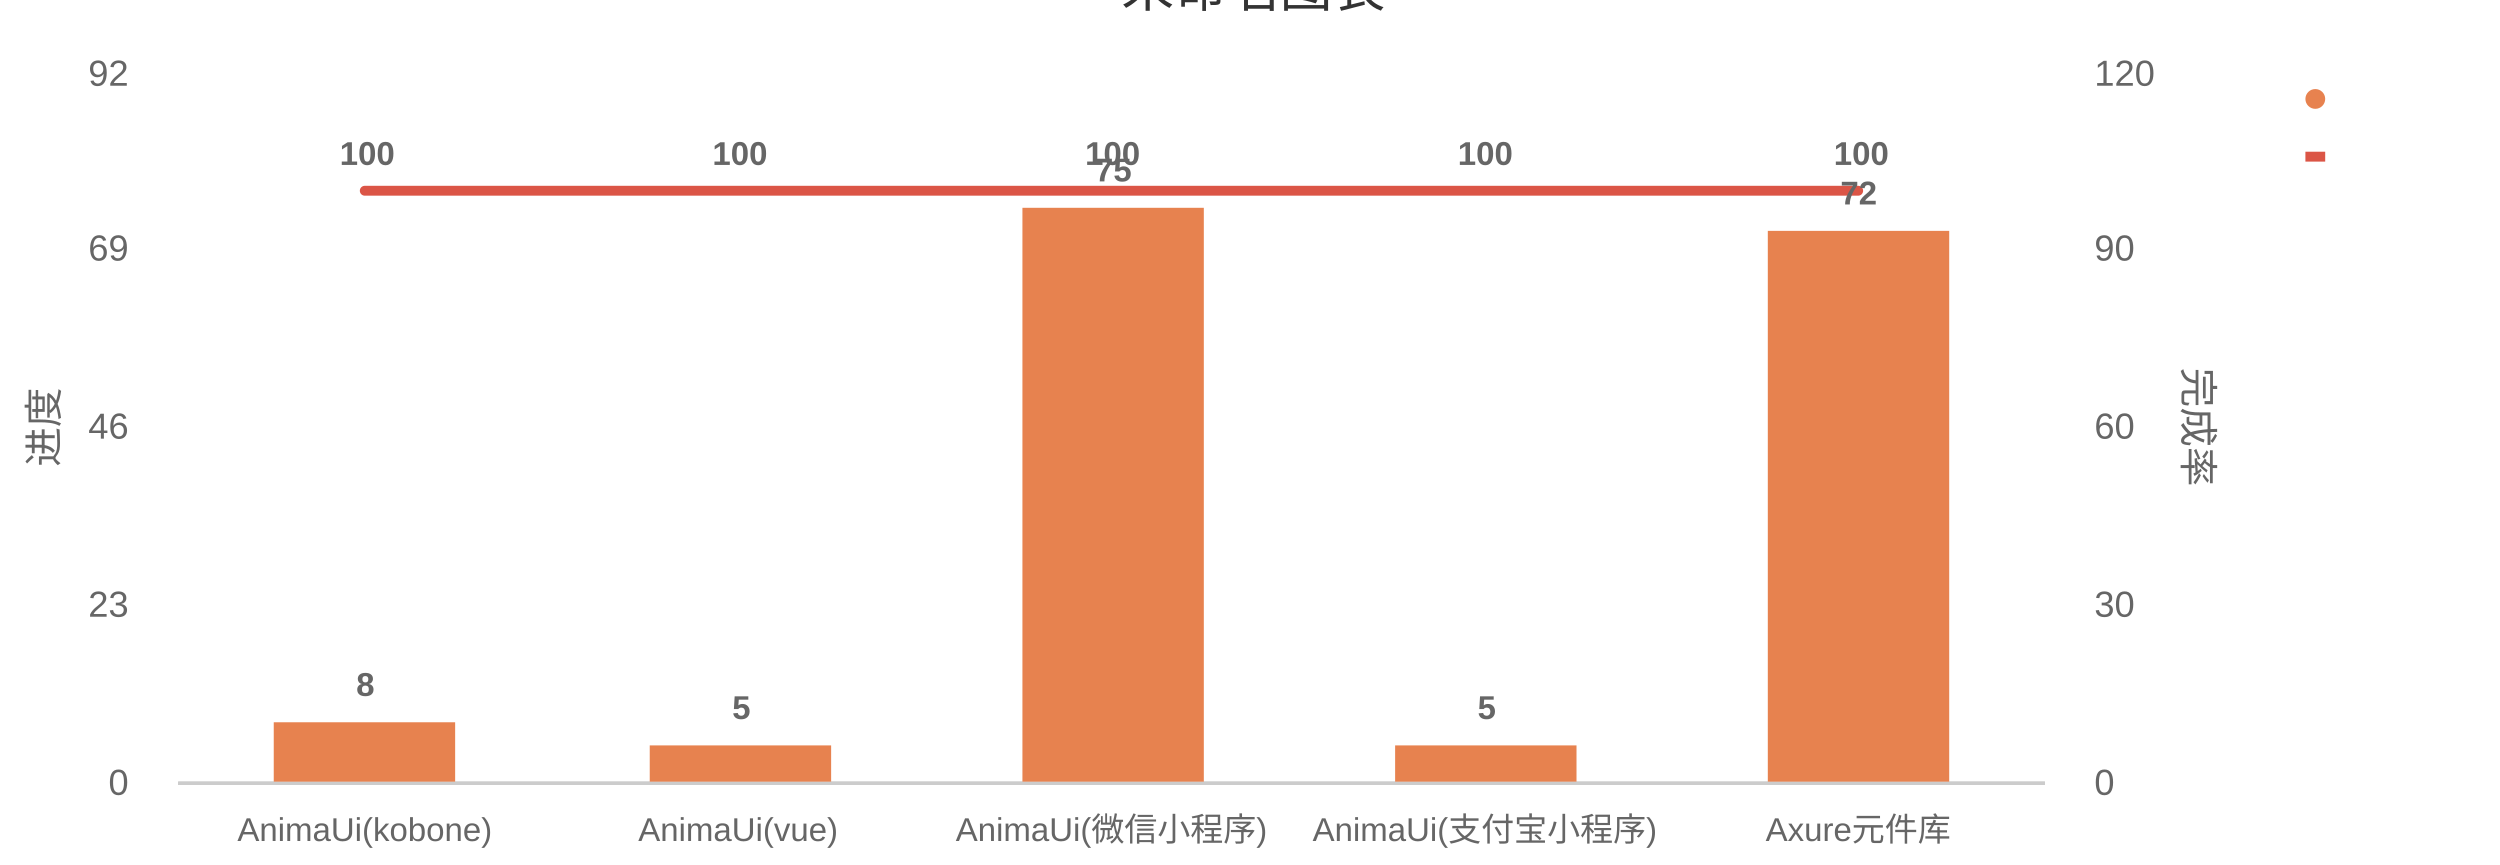
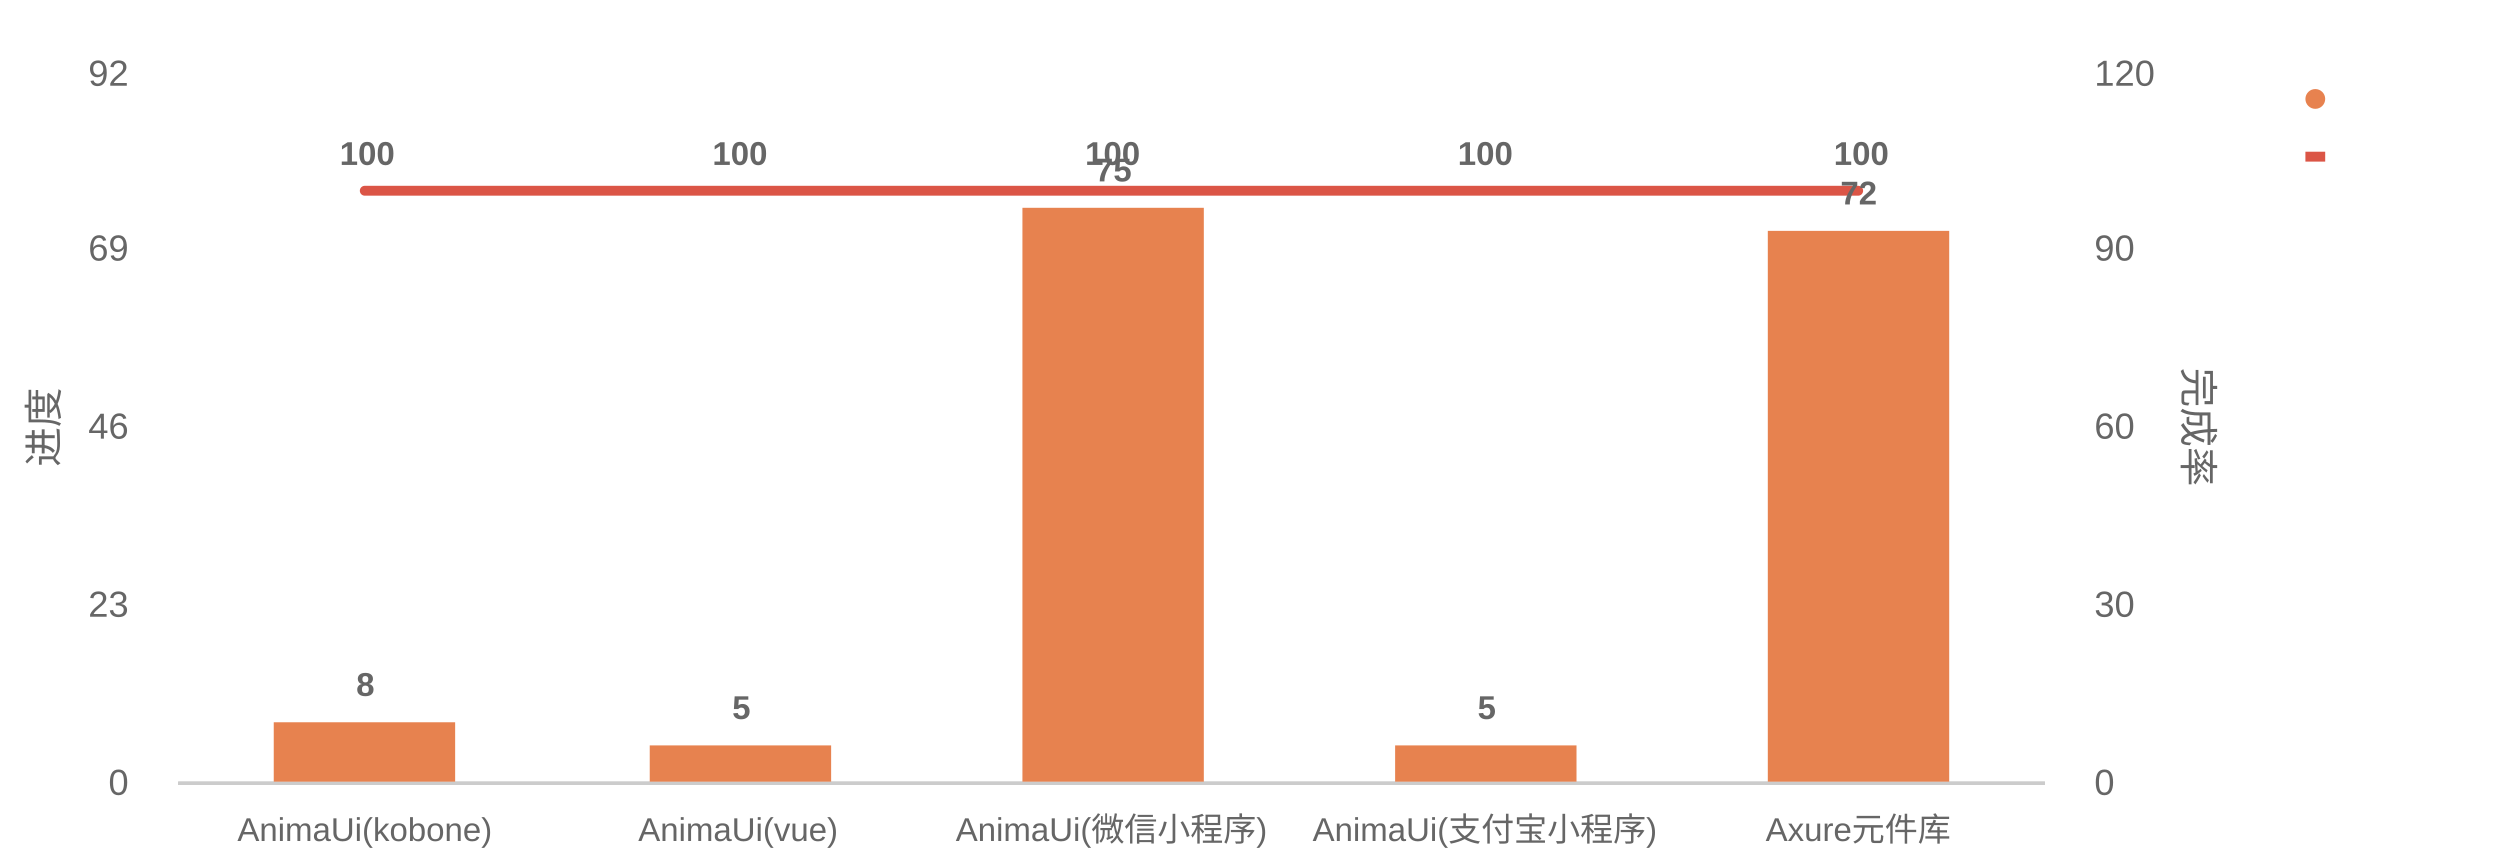
<svg xmlns="http://www.w3.org/2000/svg" version="1.1" class="highcharts-root" style="font-family:&quot;Avenir&quot;, &quot;wf_SegoeUI&quot;, &quot;Segoe UI&quot;, &quot;Segoe&quot;, &quot;Segoe WP&quot;, &quot;Tahoma&quot;, &quot;Verdana&quot;, &quot;Arial&quot;, &quot;sans-serif&quot;;font-size:12px;" width="758" viewBox="0 0 758 262" height="262">
  <defs>
    <clipPath id="highcharts-7sehr4q-529">
      <rect x="0" y="0" width="566" height="215" fill="none" />
    </clipPath>
  </defs>
  <rect fill="none" class="highcharts-background" x="0" y="0" width="758" height="262" rx="0" ry="0" />
  <rect fill="none" class="highcharts-plot-background" x="54" y="22" width="566" height="215" />
  <g class="highcharts-plot-lines-0">
    <path fill="none" stroke="#ccc" stroke-width="1" d="M 54 237.5 L 620 237.5" />
  </g>
  <g class="highcharts-plot-lines-0">
    <path fill="none" stroke="#ccc" stroke-width="1" d="M 54 237.5 L 620 237.5" />
  </g>
  <g class="highcharts-grid highcharts-xaxis-grid ">
    <path fill="none" class="highcharts-grid-line" d="M 166.5 22 L 166.5 237" opacity="1" />
    <path fill="none" class="highcharts-grid-line" d="M 279.5 22 L 279.5 237" opacity="1" />
    <path fill="none" class="highcharts-grid-line" d="M 393.5 22 L 393.5 237" opacity="1" />
    <path fill="none" class="highcharts-grid-line" d="M 506.5 22 L 506.5 237" opacity="1" />
    <path fill="none" class="highcharts-grid-line" d="M 619.5 22 L 619.5 237" opacity="1" />
    <path fill="none" class="highcharts-grid-line" d="M 53.5 22 L 53.5 237" opacity="1" />
  </g>
  <g class="highcharts-grid highcharts-yaxis-grid ">
    <path fill="none" class="highcharts-grid-line" d="M 54 237.5 L 620 237.5" opacity="1" />
    <path fill="none" class="highcharts-grid-line" d="M 54 183.5 L 620 183.5" opacity="1" />
    <path fill="none" class="highcharts-grid-line" d="M 54 130.5 L 620 130.5" opacity="1" />
    <path fill="none" class="highcharts-grid-line" d="M 54 76.5 L 620 76.5" opacity="1" />
    <path fill="none" class="highcharts-grid-line" d="M 54 22.5 L 620 22.5" opacity="1" />
  </g>
  <g class="highcharts-grid highcharts-yaxis-grid ">
    <path fill="none" class="highcharts-grid-line" d="M 54 237.5 L 620 237.5" opacity="1" />
    <path fill="none" class="highcharts-grid-line" d="M 54 183.5 L 620 183.5" opacity="1" />
    <path fill="none" class="highcharts-grid-line" d="M 54 130.5 L 620 130.5" opacity="1" />
    <path fill="none" class="highcharts-grid-line" d="M 54 76.5 L 620 76.5" opacity="1" />
    <path fill="none" class="highcharts-grid-line" d="M 54 22.5 L 620 22.5" opacity="1" />
  </g>
  <rect fill="none" class="highcharts-plot-border" x="54" y="22" width="566" height="215" />
  <g class="highcharts-axis highcharts-xaxis ">
    <path fill="none" class="highcharts-axis-line" stroke="#ccc" stroke-width="1" stroke-dasharray="none" d="M 54 237.5 L 620 237.5" />
  </g>
  <g class="highcharts-axis highcharts-yaxis ">
    <text x="17.547" text-anchor="middle" transform="translate(0,0) rotate(270 17.54688 129.5)" class="highcharts-axis-title" style="color:#666666;fill:#666666;" y="129.5">进度</text>
    <path fill="none" class="highcharts-axis-line" stroke-dasharray="none" d="M 54 22 L 54 237" />
  </g>
  <g class="highcharts-axis highcharts-yaxis ">
    <text x="662.172" text-anchor="middle" transform="translate(0,0) rotate(90 662.1719 129.5)" class="highcharts-axis-title" style="color:#666666;fill:#666666;" y="129.5">完成率</text>
    <path fill="none" class="highcharts-axis-line" stroke-dasharray="none" d="M 620 22 L 620 237" />
  </g>
  <g class="highcharts-series-group">
    <g class="highcharts-series highcharts-series-0 highcharts-column-series highcharts-color-undefined highcharts-tracker " transform="translate(54,22) scale(1 1)" width="215" height="566" clip-path="url(#highcharts-7sehr4q-529)">
      <rect x="29" y="197" width="55" height="19" fill="#E7824F" class="highcharts-point " />
      <rect x="143" y="204" width="55" height="12" fill="#E7824F" class="highcharts-point " />
      <rect x="256" y="41" width="55" height="175" fill="#E7824F" class="highcharts-point " />
      <rect x="369" y="204" width="55" height="12" fill="#E7824F" class="highcharts-point " />
      <rect x="482" y="48" width="55" height="168" fill="#E7824F" class="highcharts-point" />
    </g>
    <g class="highcharts-markers highcharts-series-0 highcharts-column-series highcharts-color-undefined " transform="translate(54,22) scale(1 1)" width="215" height="566" clip-path="none" />
    <g class="highcharts-series highcharts-series-1 highcharts-line-series highcharts-color-undefined " transform="translate(54,22) scale(1 1)" width="215" height="566" clip-path="url(#highcharts-7sehr4q-529)">
      <path fill="none" d="M 56.6 35.833 L 169.8 35.833 L 283 35.833 L 396.2 35.833 L 509.4 35.833" class="highcharts-graph" stroke="#DB5546" stroke-width="3" stroke-linejoin="round" stroke-linecap="round" />
      <path fill="none" d="M 46.6 35.833 L 56.6 35.833 L 169.8 35.833 L 283 35.833 L 396.2 35.833 L 509.4 35.833 L 519.4 35.833" stroke-linejoin="round" visibility="visible" stroke="rgba(192,192,192,0)" stroke-width="23" class="highcharts-tracker" />
    </g>
    <g class="highcharts-markers highcharts-series-1 highcharts-line-series highcharts-color-undefined highcharts-tracker" transform="translate(54,22) scale(1 1)" width="215" height="566" clip-path="none">
      <path fill="rgba(0, 0, 0, 0)" d="M 509 33 C 512.996 33 512.996 39 509 39 C 505.004 39 505.004 33 509 33 Z" class="highcharts-point" />
      <path fill="rgba(0, 0, 0, 0)" d="M 396 32.833 C 399.996 32.833 399.996 38.833 396 38.833 C 392.004 38.833 392.004 32.833 396 32.833 Z" class="highcharts-point " stroke-width="3" />
      <path fill="rgba(0, 0, 0, 0)" d="M 283 32.833 C 286.996 32.833 286.996 38.833 283 38.833 C 279.004 38.833 279.004 32.833 283 32.833 Z" class="highcharts-point " stroke-width="3" />
      <path fill="rgba(0, 0, 0, 0)" d="M 169 32.833 C 172.996 32.833 172.996 38.833 169 38.833 C 165.004 38.833 165.004 32.833 169 32.833 Z" class="highcharts-point " stroke-width="3" />
      <path fill="rgba(0, 0, 0, 0)" d="M 56 32.833 C 59.996 32.833 59.996 38.833 56 38.833 C 52.004 38.833 52.004 32.833 56 32.833 Z" class="highcharts-point " stroke-width="3" />
      <path fill="#DB5546" d="M 56 35.833 C 56 35.833 56 35.833 56 35.833 C 56 35.833 56 35.833 56 35.833 Z" class="highcharts-halo highcharts-color-undefined" fill-opacity="0.3" />
    </g>
  </g>
-   <text x="380" text-anchor="middle" class="highcharts-subtitle" style="color:#333333;font-family:Microsoft Yahei;font-size:16px;fill:#333333;width:713px;" y="2">
-     <tspan>未命名图表</tspan>
-   </text>
  <g class="highcharts-data-labels highcharts-series-0 highcharts-column-series highcharts-color-undefined highcharts-tracker" transform="translate(54,22) scale(1 1)" opacity="1">
    <g class="highcharts-label highcharts-data-label highcharts-data-label-color-undefined " style="" transform="translate(49,174)">
      <text x="5" style="font-size:10px;font-weight:bold;font-family:inherit;color:#666;text-outline:none;fill:#666;" y="15">
        <tspan y="15">8</tspan>
      </text>
    </g>
    <g class="highcharts-label highcharts-data-label highcharts-data-label-color-undefined " style="" transform="translate(163,181)">
      <text x="5" style="font-size:10px;font-weight:bold;font-family:inherit;color:#666;text-outline:none;fill:#666;" y="15">
        <tspan y="15">5</tspan>
      </text>
    </g>
    <g class="highcharts-label highcharts-data-label highcharts-data-label-color-undefined " style="" transform="translate(273,18)">
      <text x="5" style="font-size:10px;font-weight:bold;font-family:inherit;color:#666;text-outline:none;fill:#666;" y="15">
        <tspan y="15">75</tspan>
      </text>
    </g>
    <g class="highcharts-label highcharts-data-label highcharts-data-label-color-undefined " style="" transform="translate(389,181)">
      <text x="5" style="font-size:10px;font-weight:bold;font-family:inherit;color:#666;text-outline:none;fill:#666;" y="15">
        <tspan y="15">5</tspan>
      </text>
    </g>
    <g class="highcharts-label highcharts-data-label highcharts-data-label-color-undefined " style="" transform="translate(499,25)">
      <text x="5" style="font-size:10px;font-weight:bold;font-family:inherit;color:#666;text-outline:none;fill:#666;" y="15">
        <tspan y="15">72</tspan>
      </text>
    </g>
  </g>
  <g class="highcharts-data-labels highcharts-series-1 highcharts-line-series highcharts-color-undefined " transform="translate(54,22) scale(1 1)" opacity="1">
    <g class="highcharts-label highcharts-data-label highcharts-data-label-color-undefined " style="" transform="translate(44,13)">
      <text x="5" style="font-size:10px;font-weight:bold;font-family:inherit;color:#666;text-outline:none;fill:#666;" y="15">
        <tspan y="15">100</tspan>
      </text>
    </g>
    <g class="highcharts-label highcharts-data-label highcharts-data-label-color-undefined " style="" transform="translate(157,13)">
      <text x="5" style="font-size:10px;font-weight:bold;font-family:inherit;color:#666;text-outline:none;fill:#666;" y="15">
        <tspan y="15">100</tspan>
      </text>
    </g>
    <g class="highcharts-label highcharts-data-label highcharts-data-label-color-undefined " style="" transform="translate(270,13)">
      <text x="5" style="font-size:10px;font-weight:bold;font-family:inherit;color:#666;text-outline:none;fill:#666;" y="15">
        <tspan y="15">100</tspan>
      </text>
    </g>
    <g class="highcharts-label highcharts-data-label highcharts-data-label-color-undefined " style="" transform="translate(383,13)">
      <text x="5" style="font-size:10px;font-weight:bold;font-family:inherit;color:#666;text-outline:none;fill:#666;" y="15">
        <tspan y="15">100</tspan>
      </text>
    </g>
    <g class="highcharts-label highcharts-data-label highcharts-data-label-color-undefined " style="" transform="translate(497,13)">
      <text x="5" style="font-size:10px;font-weight:bold;font-family:inherit;color:#666;text-outline:none;fill:#666;" y="15">
        <tspan y="15">100</tspan>
      </text>
    </g>
  </g>
  <g class="highcharts-legend" transform="translate(691,14)">
    <rect fill="none" class="highcharts-legend-box" rx="0" ry="0" x="0" y="0" width="67" height="47" visibility="visible" />
    <g>
      <g>
        <g class="highcharts-legend-item highcharts-column-series highcharts-color-undefined highcharts-series-0" transform="translate(8,3)">
          <rect x="0" y="10" width="6" height="6" fill="#E7824F" rx="3" ry="3" class="highcharts-point" />
        </g>
        <g class="highcharts-legend-item highcharts-line-series highcharts-color-undefined highcharts-series-1" transform="translate(8,21)">
          <path fill="#DB5546" d="M 0 11 L 6 11 L 6 14 L 0 14" class="highcharts-graph" />
          <path fill="rgba(0, 0, 0, 0)" d="M 3 8 C 6.996 8 6.996 14 3 14 C -0.996 14 -0.996 8 3 8 Z" class="highcharts-point" />
        </g>
      </g>
    </g>
  </g>
  <g class="highcharts-axis-labels highcharts-xaxis-labels ">
    <text x="110.6" style="color:#666666;cursor:default;font-size:10px;fill:#666666;width:103px;text-overflow:clip;" text-anchor="middle" transform="translate(0,0)" y="255" opacity="1">
      <tspan>AnimaUi(kobone)</tspan>
    </text>
    <text x="223.8" style="color:#666666;cursor:default;font-size:10px;fill:#666666;width:103px;text-overflow:clip;" text-anchor="middle" transform="translate(0,0)" y="255" opacity="1">
      <tspan>AnimaUi(vue)</tspan>
    </text>
    <text x="337" style="color:#666666;cursor:default;font-size:10px;fill:#666666;width:103px;text-overflow:clip;" text-anchor="middle" transform="translate(0,0)" y="255" opacity="1">
      <tspan>AnimaUi(微信小程序)</tspan>
    </text>
    <text x="450.2" style="color:#666666;cursor:default;font-size:10px;fill:#666666;width:103px;text-overflow:clip;" text-anchor="middle" transform="translate(0,0)" y="255" opacity="1">
      <tspan>AnimaUi(支付宝小程序)</tspan>
    </text>
    <text x="563.4" style="color:#666666;cursor:default;font-size:10px;fill:#666666;width:103px;text-overflow:clip;" text-anchor="middle" transform="translate(0,0)" y="255" opacity="1">
      <tspan>Axure元件库</tspan>
    </text>
  </g>
  <g class="highcharts-axis-labels highcharts-yaxis-labels ">
    <text x="39" style="color:#666666;cursor:default;font-size:11px;fill:#666666;width:240px;text-overflow:clip;" text-anchor="end" transform="translate(0,0)" y="241" opacity="1">
      <tspan>0</tspan>
    </text>
    <text x="39" style="color:#666666;cursor:default;font-size:11px;fill:#666666;width:240px;text-overflow:clip;" text-anchor="end" transform="translate(0,0)" y="187" opacity="1">
      <tspan>23</tspan>
    </text>
    <text x="39" style="color:#666666;cursor:default;font-size:11px;fill:#666666;width:240px;text-overflow:clip;" text-anchor="end" transform="translate(0,0)" y="133" opacity="1">
      <tspan>46</tspan>
    </text>
    <text x="39" style="color:#666666;cursor:default;font-size:11px;fill:#666666;width:240px;text-overflow:clip;" text-anchor="end" transform="translate(0,0)" y="79" opacity="1">
      <tspan>69</tspan>
    </text>
    <text x="39" style="color:#666666;cursor:default;font-size:11px;fill:#666666;width:240px;text-overflow:clip;" text-anchor="end" transform="translate(0,0)" y="26" opacity="1">
      <tspan>92</tspan>
    </text>
  </g>
  <g class="highcharts-axis-labels highcharts-yaxis-labels ">
    <text x="635" style="color:#666666;cursor:default;font-size:11px;fill:#666666;width:240px;text-overflow:clip;" text-anchor="start" transform="translate(0,0)" y="241" opacity="1">
      <tspan>0</tspan>
    </text>
    <text x="635" style="color:#666666;cursor:default;font-size:11px;fill:#666666;width:240px;text-overflow:clip;" text-anchor="start" transform="translate(0,0)" y="187" opacity="1">
      <tspan>30</tspan>
    </text>
    <text x="635" style="color:#666666;cursor:default;font-size:11px;fill:#666666;width:240px;text-overflow:clip;" text-anchor="start" transform="translate(0,0)" y="133" opacity="1">
      <tspan>60</tspan>
    </text>
    <text x="635" style="color:#666666;cursor:default;font-size:11px;fill:#666666;width:240px;text-overflow:clip;" text-anchor="start" transform="translate(0,0)" y="79" opacity="1">
      <tspan>90</tspan>
    </text>
    <text x="635" style="color:#666666;cursor:default;font-size:11px;fill:#666666;width:240px;text-overflow:clip;" text-anchor="start" transform="translate(0,0)" y="26" opacity="1">
      <tspan>120</tspan>
    </text>
  </g>
</svg>
